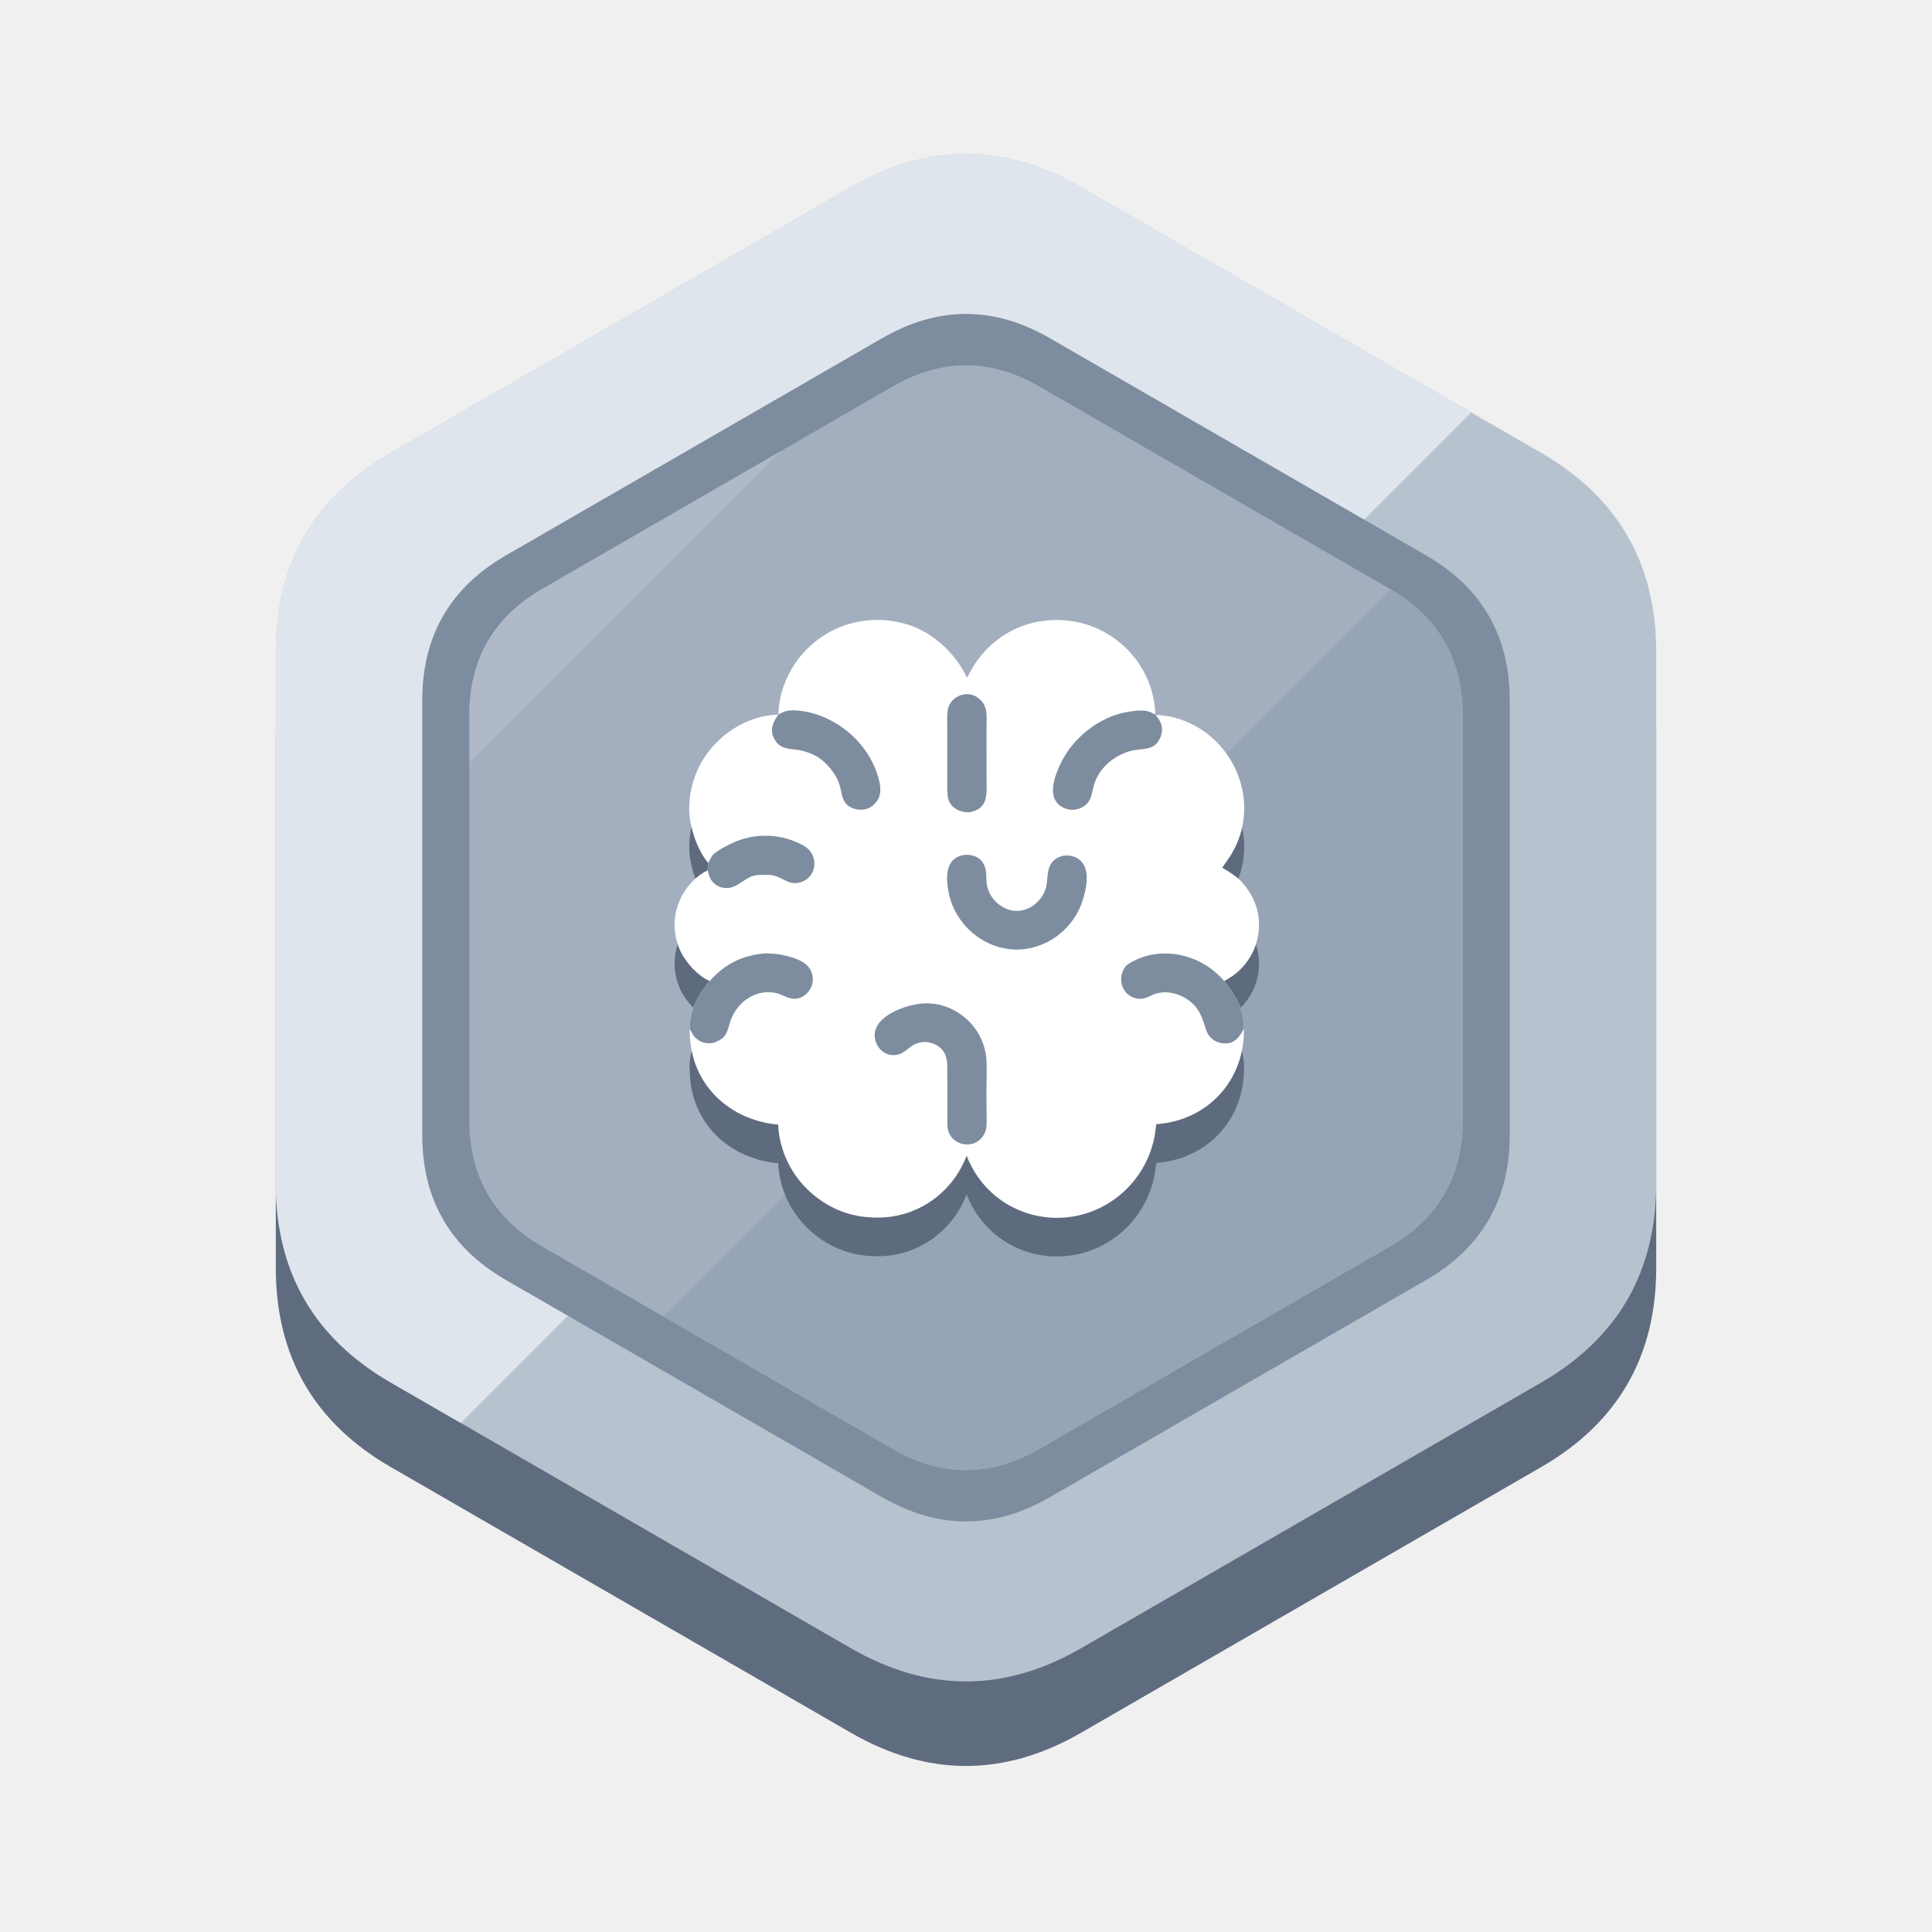
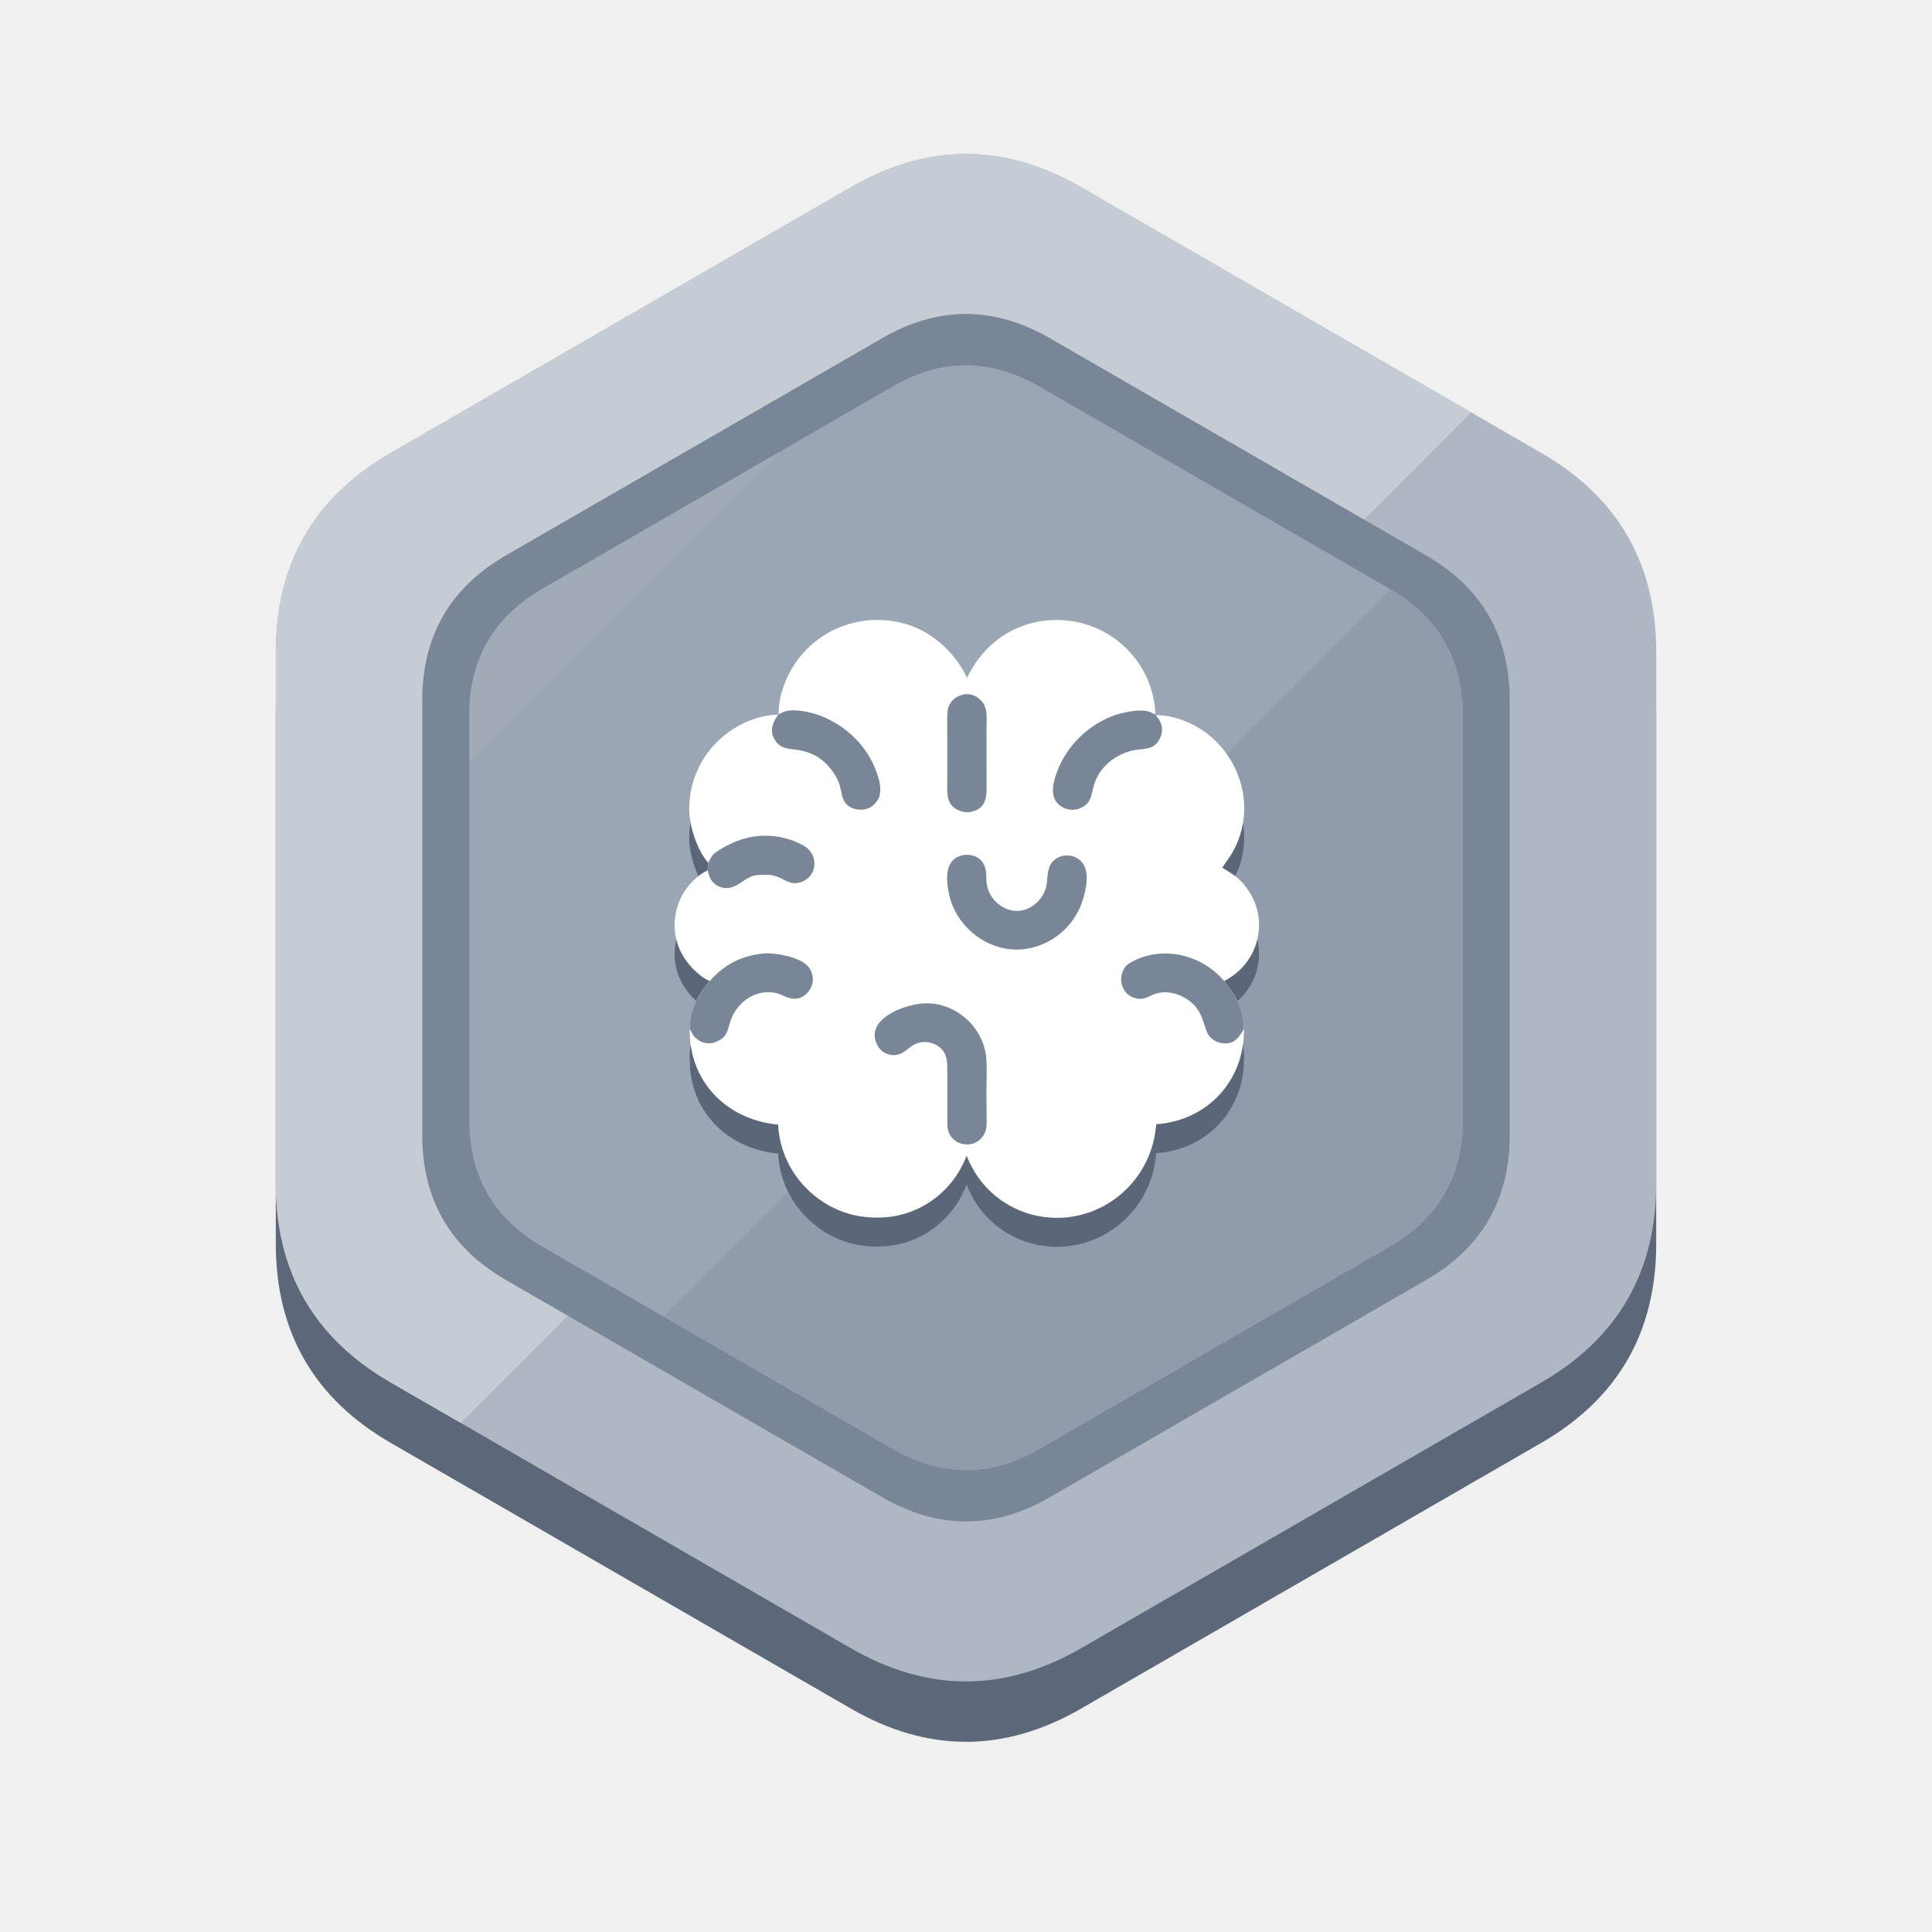
<svg xmlns="http://www.w3.org/2000/svg" viewBox="0 0 160 160" width="160" height="160">
  <defs>
    <clipPath id="A-memoire-argent-o">
      <path d="M70.47 15.50Q80.00 10.00 89.53 15.50L127.63 37.50Q137.16 43.00 137.16 54.00L137.16 98.00Q137.16 109.00 127.63 114.50L89.53 136.50Q80.00 142.00 70.47 136.50L32.37 114.50Q22.84 109.00 22.84 98.00L22.84 54.00Q22.84 43.00 32.37 37.50Z" />
    </clipPath>
    <clipPath id="A-memoire-argent-f">
      <path d="M73.94 32.00Q80.00 28.50 86.06 32.00L115.07 48.75Q121.14 52.25 121.14 59.25L121.14 92.75Q121.14 99.75 115.07 103.25L86.06 120.00Q80.00 123.50 73.94 120.00L44.93 103.25Q38.86 99.75 38.86 92.75L38.86 59.25Q38.86 52.25 44.93 48.75Z" />
    </clipPath>
  </defs>
-   <g fill="#5F6C80" transform="translate(0 7)">
+   <g fill="#5C687A" transform="translate(0 5)">
    <path d="M70.47 15.50Q80.00 10.00 89.53 15.50L127.63 37.50Q137.16 43.00 137.16 54.00L137.16 98.00Q137.16 109.00 127.63 114.50L89.53 136.50Q80.00 142.00 70.47 136.50L32.37 114.50Q22.84 109.00 22.84 98.00L22.84 54.00Q22.84 43.00 32.37 37.50Z" />
  </g>
-   <g fill="#B7C2CF">
+   <g fill="#AEB7C3">
    <path d="M70.47 15.50Q80.00 10.00 89.53 15.50L127.63 37.50Q137.16 43.00 137.16 54.00L137.16 98.00Q137.16 109.00 127.63 114.50L89.53 136.50Q80.00 142.00 70.47 136.50L32.37 114.50Q22.84 109.00 22.84 98.00L22.84 54.00Q22.84 43.00 32.37 37.50Z" />
  </g>
-   <g fill="#DFE5EC" clip-path="url(#A-memoire-argent-o)">
+   <g fill="#C5CCD4" clip-path="url(#A-memoire-argent-o)">
    <polygon points="480,-324 -320,476 -320,-324" />
  </g>
-   <g fill="#7E8C9F">
+   <g fill="#798697">
    <path d="M73.07 28.00Q80.00 24.00 86.93 28.00L118.11 46.00Q125.03 50.00 125.03 58.00L125.03 94.00Q125.03 102.00 118.11 106.00L86.93 124.00Q80.00 128.00 73.07 124.00L41.89 106.00Q34.97 102.00 34.97 94.00L34.97 58.00Q34.97 50.00 41.89 46.00Z" />
  </g>
-   <g fill="#A3AFBF">
+   <g fill="#9BA6B4">
    <path d="M73.94 32.00Q80.00 28.50 86.06 32.00L115.07 48.75Q121.14 52.25 121.14 59.25L121.14 92.75Q121.14 99.75 115.07 103.25L86.06 120.00Q80.00 123.50 73.94 120.00L44.93 103.25Q38.86 99.75 38.86 92.75L38.86 59.25Q38.86 52.25 44.93 48.75Z" />
  </g>
-   <g fill="#97A4B5" clip-path="url(#A-memoire-argent-f)">
+   <g fill="#909CAB" clip-path="url(#A-memoire-argent-f)">
    <polygon points="480,-316 -320,484 480,476" />
  </g>
-   <g fill="#FFFFFF" fill-opacity="0.13" clip-path="url(#A-memoire-argent-f)">
+   <g fill="#FFFFFF" fill-opacity="0.06" clip-path="url(#A-memoire-argent-f)">
    <polygon points="20,70 74,16 86,16 20,82" />
  </g>
-   <g fill="#5E6B7E" transform="translate(47 46.2) scale(0.0645)">
+   <g fill="#5B6778" transform="translate(47 45.4) scale(0.0645)">
    <path d="M270.782 250.643C271.329 237.248 272.958 227.054 277.541 214.276C288.915 181.977 312.811 155.615 343.841 141.133C375.02 126.747 410.65 125.391 442.833 137.367C472.658 148.535 499.703 174.684 512.797 203.567C519.916 190.476 524.641 181.958 534.85 170.649C557.108 145.619 588.631 130.777 622.104 129.568C655.989 127.812 689.155 139.767 714.128 162.737C738.713 185.137 753.339 216.424 754.759 249.653C755.322 251.151 754.838 250.775 755.913 251.264C766.261 252.063 772.894 252.714 782.93 255.731C856.064 277.72 892.415 364.128 852.208 430.425C848.666 436.265 844.208 441.69 840.691 447.378C846.928 451.21 853.513 455.097 859.189 459.688C871.599 469.728 881.869 486.6 885.632 502.046C890.61 522.711 887.182 544.507 876.102 562.647C867.689 576.282 857.161 585.605 843.121 592.967C858.095 612.551 868.696 628.754 868.482 654.473C869.4 720.682 821.881 772.073 755.989 776.79C755.116 782.206 754.629 787.706 753.585 793.087C744.24 841.261 707.814 880.449 660.298 892.879C604.818 907.393 546.446 882.709 519.302 832.058C517.048 827.851 513.866 821.694 512.622 817.137C506.141 832.411 500.24 843.163 489.11 855.82C468.111 879.664 438.538 894.241 406.838 896.376C370.68 898.657 339.089 888.252 311.974 864.149C287.045 841.928 272.071 810.635 270.406 777.282C204.35 771.241 155.597 721.763 156.945 654.465C156.131 631.529 167.735 609.87 182.535 593.084C166.887 585.763 152.465 570.062 145.01 554.591C136.106 535.649 135.066 513.952 142.119 494.246C148.426 476.456 162.762 458.939 179.958 450.803C179.915 446.981 180.397 444.851 180.726 441.136C166.99 426.197 156.79 395.059 156.304 374.758C155.445 342.633 167.472 311.5 189.705 288.296C210.516 266.468 240.195 251.53 270.567 250.901L270.782 250.643Z" />
    <path d="M182.535 593.084C200.908 571.963 223.041 560.419 251.406 557.64C266.267 556.184 295.573 561.795 306.805 572.111C311.863 576.842 314.816 583.401 315.003 590.324C315.339 602.927 304.368 615.937 291.624 615.701C283.708 615.554 278.374 612.02 271.245 609.317C254.338 603.977 236.305 609.332 223.801 621.308C218.153 626.782 213.647 633.322 210.544 640.549C205.842 651.725 206.64 663.526 193.731 669.611C188.909 671.884 187.405 672.875 181.554 672.831C174.142 672.776 169.592 670.538 164.22 665.708C160.233 662.123 158.854 656.837 156.945 654.465C156.131 631.529 167.735 609.87 182.535 593.084Z" />
    <path d="M868.482 654.473C867.286 655.697 866.139 658.44 865.113 660.012C860.215 667.512 854.996 672.907 845.344 673.011C834.315 673.385 823.822 667.267 820.193 656.417C816.185 644.435 813.149 632.173 803.624 622.869C791.07 610.605 771.753 603.833 754.552 609.405C748.17 611.472 742.508 616.098 735.416 615.773C720.654 615.656 710.12 603.852 710.856 589.256C710.933 583.548 714.536 574.659 719.56 571.411C759.731 545.448 813.596 557.891 843.121 592.967C858.095 612.551 868.696 628.754 868.482 654.473Z" />
    <path d="M755.913 251.264C755.868 251.575 755.823 251.887 755.779 252.199C757.972 254.815 759.754 257.36 761.149 260.385C763.826 266.223 764.013 272.899 761.668 278.877C755.042 296.016 743.122 294.155 729.022 296.268C723.426 297.158 717.972 298.785 712.804 301.108C696.023 308.681 681.938 322.213 676.374 339.942C672.327 352.836 673.433 364.408 658.557 370.949C645.717 376.594 629.098 370.624 624.615 356.961C620.279 343.749 627.325 326.12 632.859 314.19C646.526 285.444 672.809 261.981 702.882 251.536C713.299 247.977 733.168 243.876 744.287 246.417C748.871 247.464 750.378 248.784 754.234 250.669L754.759 249.653C755.322 251.151 754.838 250.775 755.913 251.264Z" />
    <path d="M270.782 250.643C272.968 249.687 278.285 246.776 280.04 246.393C293.818 243.389 313.593 247.864 326.234 252.918C355.976 264.81 381.175 287.967 393.92 317.486C398.657 328.458 404.587 345.529 399.801 357.324C397.717 362.81 391.5 369.239 385.83 371.355C379.112 373.862 370.757 373.38 364.302 370.259C351.669 364.151 352.631 351.819 349.138 340.631C344.634 326.207 331.095 310.204 317.655 303.26C311.465 300.121 304.86 297.877 298.039 296.596C283.773 293.985 270.501 296.325 263.497 277.582C261.034 270.99 263.404 262.605 266.765 256.764C267.764 255.028 269.939 252.286 270.567 250.901L270.782 250.643Z" />
    <path d="M180.726 441.136C182.032 438.541 185.239 432.073 187.32 430.204C195.206 423.125 212.421 414.746 222.067 411.578C247.855 402.964 276.025 405.103 300.216 417.513C307.629 421.301 313.132 426.015 315.766 434.312C317.875 440.908 317.255 448.073 314.045 454.209C310.766 460.227 305.135 464.612 298.498 466.317C285.688 469.676 280.067 463.087 269.075 458.833C261.444 455.88 252.29 456.33 244.3 456.845C227.949 457.899 219.616 474.024 203.475 473.587C199.287 473.512 195.197 472.309 191.636 470.105C184.495 465.666 181.755 459.112 180.07 451.336L179.958 450.803C179.915 446.981 180.397 444.851 180.726 441.136Z" />
    <path d="M508.794 431.103C523.886 429.516 535.659 437.134 537.343 453.052C537.834 457.695 537.502 462.453 538.1 467.08C538.714 472.226 540.31 477.206 542.802 481.75C548.224 491.46 557.255 498.641 567.937 501.735C590.275 508.024 613.048 489.198 615.422 467.273C616.768 454.839 616.229 441.37 629.586 434.495C635.661 431.437 642.694 430.886 649.171 432.96C675.145 441.519 666.333 475.819 659.544 494.848C657.315 500.271 654.995 505.022 651.859 510.005C638.994 530.582 618.459 545.185 594.799 550.582C546.549 561.233 498.884 527.116 489.458 479.668C485.708 460.792 484.234 435.467 508.794 431.103Z" />
    <path d="M456.472 621.709C476.677 620.496 495.18 627.266 510.526 640.237C526.161 653.353 535.947 672.141 537.734 692.47C538.714 704.981 537.818 725.03 537.884 738.257L538.072 765.733C538.099 769.943 538.362 777.704 537.696 781.621C536.868 786.502 534.672 791.047 531.362 794.729C519.545 807.941 497.075 804.274 489.883 788.294C487.866 783.811 487.798 780.37 487.655 775.625L487.676 720.813C487.646 715.856 487.509 710.691 487.565 705.726C487.697 694.26 486.448 683.973 476.291 676.877C466.217 669.839 452.976 669.137 442.546 676.052C435.573 680.675 430.456 686.776 421.589 687.91C415.135 688.675 408.649 686.771 403.632 682.639C398.429 678.332 394.642 670.375 394.374 663.734C393.285 636.812 436.443 622.909 456.472 621.709Z" />
    <path d="M510.957 224.688C516.739 224.196 522.499 225.861 527.126 229.363C540.455 239.26 538.014 252.859 537.966 267.535L537.967 300.117L538.039 333.26C538.1 353.196 540.664 372.864 514.62 376.349C501.692 375.917 489.874 369.447 488.151 355.41C487.238 347.971 487.574 340.353 487.575 332.855L487.594 296.044L487.51 265.714C487.489 259.385 487.324 253.378 487.928 247.059C489.126 234.527 498.669 226.101 510.957 224.688Z" />
  </g>
  <g transform="translate(47 43) scale(0.0645)">
    <g fill="#FFFFFF">
      <path d="M270.782 250.643C271.329 237.248 272.958 227.054 277.541 214.276C288.915 181.977 312.811 155.615 343.841 141.133C375.02 126.747 410.65 125.391 442.833 137.367C472.658 148.535 499.703 174.684 512.797 203.567C519.916 190.476 524.641 181.958 534.85 170.649C557.108 145.619 588.631 130.777 622.104 129.568C655.989 127.812 689.155 139.767 714.128 162.737C738.713 185.137 753.339 216.424 754.759 249.653C755.322 251.151 754.838 250.775 755.913 251.264C766.261 252.063 772.894 252.714 782.93 255.731C856.064 277.72 892.415 364.128 852.208 430.425C848.666 436.265 844.208 441.69 840.691 447.378C846.928 451.21 853.513 455.097 859.189 459.688C871.599 469.728 881.869 486.6 885.632 502.046C890.61 522.711 887.182 544.507 876.102 562.647C867.689 576.282 857.161 585.605 843.121 592.967C858.095 612.551 868.696 628.754 868.482 654.473C869.4 720.682 821.881 772.073 755.989 776.79C755.116 782.206 754.629 787.706 753.585 793.087C744.24 841.261 707.814 880.449 660.298 892.879C604.818 907.393 546.446 882.709 519.302 832.058C517.048 827.851 513.866 821.694 512.622 817.137C506.141 832.411 500.24 843.163 489.11 855.82C468.111 879.664 438.538 894.241 406.838 896.376C370.68 898.657 339.089 888.252 311.974 864.149C287.045 841.928 272.071 810.635 270.406 777.282C204.35 771.241 155.597 721.763 156.945 654.465C156.131 631.529 167.735 609.87 182.535 593.084C166.887 585.763 152.465 570.062 145.01 554.591C136.106 535.649 135.066 513.952 142.119 494.246C148.426 476.456 162.762 458.939 179.958 450.803C179.915 446.981 180.397 444.851 180.726 441.136C166.99 426.197 156.79 395.059 156.304 374.758C155.445 342.633 167.472 311.5 189.705 288.296C210.516 266.468 240.195 251.53 270.567 250.901L270.782 250.643Z" />
    </g>
-     <path fill="#7E8C9F" d="M182.535 593.084C200.908 571.963 223.041 560.419 251.406 557.64C266.267 556.184 295.573 561.795 306.805 572.111C311.863 576.842 314.816 583.401 315.003 590.324C315.339 602.927 304.368 615.937 291.624 615.701C283.708 615.554 278.374 612.02 271.245 609.317C254.338 603.977 236.305 609.332 223.801 621.308C218.153 626.782 213.647 633.322 210.544 640.549C205.842 651.725 206.64 663.526 193.731 669.611C188.909 671.884 187.405 672.875 181.554 672.831C174.142 672.776 169.592 670.538 164.22 665.708C160.233 662.123 158.854 656.837 156.945 654.465C156.131 631.529 167.735 609.87 182.535 593.084Z" />
-     <path fill="#7E8C9F" d="M868.482 654.473C867.286 655.697 866.139 658.44 865.113 660.012C860.215 667.512 854.996 672.907 845.344 673.011C834.315 673.385 823.822 667.267 820.193 656.417C816.185 644.435 813.149 632.173 803.624 622.869C791.07 610.605 771.753 603.833 754.552 609.405C748.17 611.472 742.508 616.098 735.416 615.773C720.654 615.656 710.12 603.852 710.856 589.256C710.933 583.548 714.536 574.659 719.56 571.411C759.731 545.448 813.596 557.891 843.121 592.967C858.095 612.551 868.696 628.754 868.482 654.473Z" />
-     <path fill="#7E8C9F" d="M755.913 251.264C755.868 251.575 755.823 251.887 755.779 252.199C757.972 254.815 759.754 257.36 761.149 260.385C763.826 266.223 764.013 272.899 761.668 278.877C755.042 296.016 743.122 294.155 729.022 296.268C723.426 297.158 717.972 298.785 712.804 301.108C696.023 308.681 681.938 322.213 676.374 339.942C672.327 352.836 673.433 364.408 658.557 370.949C645.717 376.594 629.098 370.624 624.615 356.961C620.279 343.749 627.325 326.12 632.859 314.19C646.526 285.444 672.809 261.981 702.882 251.536C713.299 247.977 733.168 243.876 744.287 246.417C748.871 247.464 750.378 248.784 754.234 250.669L754.759 249.653C755.322 251.151 754.838 250.775 755.913 251.264Z" />
-     <path fill="#7E8C9F" d="M270.782 250.643C272.968 249.687 278.285 246.776 280.04 246.393C293.818 243.389 313.593 247.864 326.234 252.918C355.976 264.81 381.175 287.967 393.92 317.486C398.657 328.458 404.587 345.529 399.801 357.324C397.717 362.81 391.5 369.239 385.83 371.355C379.112 373.862 370.757 373.38 364.302 370.259C351.669 364.151 352.631 351.819 349.138 340.631C344.634 326.207 331.095 310.204 317.655 303.26C311.465 300.121 304.86 297.877 298.039 296.596C283.773 293.985 270.501 296.325 263.497 277.582C261.034 270.99 263.404 262.605 266.765 256.764C267.764 255.028 269.939 252.286 270.567 250.901L270.782 250.643Z" />
-     <path fill="#7E8C9F" d="M180.726 441.136C182.032 438.541 185.239 432.073 187.32 430.204C195.206 423.125 212.421 414.746 222.067 411.578C247.855 402.964 276.025 405.103 300.216 417.513C307.629 421.301 313.132 426.015 315.766 434.312C317.875 440.908 317.255 448.073 314.045 454.209C310.766 460.227 305.135 464.612 298.498 466.317C285.688 469.676 280.067 463.087 269.075 458.833C261.444 455.88 252.29 456.33 244.3 456.845C227.949 457.899 219.616 474.024 203.475 473.587C199.287 473.512 195.197 472.309 191.636 470.105C184.495 465.666 181.755 459.112 180.07 451.336L179.958 450.803C179.915 446.981 180.397 444.851 180.726 441.136Z" />
-     <path fill="#7E8C9F" d="M508.794 431.103C523.886 429.516 535.659 437.134 537.343 453.052C537.834 457.695 537.502 462.453 538.1 467.08C538.714 472.226 540.31 477.206 542.802 481.75C548.224 491.46 557.255 498.641 567.937 501.735C590.275 508.024 613.048 489.198 615.422 467.273C616.768 454.839 616.229 441.37 629.586 434.495C635.661 431.437 642.694 430.886 649.171 432.96C675.145 441.519 666.333 475.819 659.544 494.848C657.315 500.271 654.995 505.022 651.859 510.005C638.994 530.582 618.459 545.185 594.799 550.582C546.549 561.233 498.884 527.116 489.458 479.668C485.708 460.792 484.234 435.467 508.794 431.103Z" />
-     <path fill="#7E8C9F" d="M456.472 621.709C476.677 620.496 495.18 627.266 510.526 640.237C526.161 653.353 535.947 672.141 537.734 692.47C538.714 704.981 537.818 725.03 537.884 738.257L538.072 765.733C538.099 769.943 538.362 777.704 537.696 781.621C536.868 786.502 534.672 791.047 531.362 794.729C519.545 807.941 497.075 804.274 489.883 788.294C487.866 783.811 487.798 780.37 487.655 775.625L487.676 720.813C487.646 715.856 487.509 710.691 487.565 705.726C487.697 694.26 486.448 683.973 476.291 676.877C466.217 669.839 452.976 669.137 442.546 676.052C435.573 680.675 430.456 686.776 421.589 687.91C415.135 688.675 408.649 686.771 403.632 682.639C398.429 678.332 394.642 670.375 394.374 663.734C393.285 636.812 436.443 622.909 456.472 621.709Z" />
-     <path fill="#7E8C9F" d="M510.957 224.688C516.739 224.196 522.499 225.861 527.126 229.363C540.455 239.26 538.014 252.859 537.966 267.535L537.967 300.117L538.039 333.26C538.1 353.196 540.664 372.864 514.62 376.349C501.692 375.917 489.874 369.447 488.151 355.41C487.238 347.971 487.574 340.353 487.575 332.855L487.594 296.044L487.51 265.714C487.489 259.385 487.324 253.378 487.928 247.059C489.126 234.527 498.669 226.101 510.957 224.688Z" />
+     <path fill="#798697" d="M182.535 593.084C200.908 571.963 223.041 560.419 251.406 557.64C266.267 556.184 295.573 561.795 306.805 572.111C311.863 576.842 314.816 583.401 315.003 590.324C315.339 602.927 304.368 615.937 291.624 615.701C283.708 615.554 278.374 612.02 271.245 609.317C254.338 603.977 236.305 609.332 223.801 621.308C218.153 626.782 213.647 633.322 210.544 640.549C205.842 651.725 206.64 663.526 193.731 669.611C188.909 671.884 187.405 672.875 181.554 672.831C174.142 672.776 169.592 670.538 164.22 665.708C160.233 662.123 158.854 656.837 156.945 654.465C156.131 631.529 167.735 609.87 182.535 593.084Z" />
+     <path fill="#798697" d="M868.482 654.473C867.286 655.697 866.139 658.44 865.113 660.012C860.215 667.512 854.996 672.907 845.344 673.011C834.315 673.385 823.822 667.267 820.193 656.417C816.185 644.435 813.149 632.173 803.624 622.869C791.07 610.605 771.753 603.833 754.552 609.405C748.17 611.472 742.508 616.098 735.416 615.773C720.654 615.656 710.12 603.852 710.856 589.256C710.933 583.548 714.536 574.659 719.56 571.411C759.731 545.448 813.596 557.891 843.121 592.967C858.095 612.551 868.696 628.754 868.482 654.473Z" />
+     <path fill="#798697" d="M755.913 251.264C755.868 251.575 755.823 251.887 755.779 252.199C757.972 254.815 759.754 257.36 761.149 260.385C763.826 266.223 764.013 272.899 761.668 278.877C755.042 296.016 743.122 294.155 729.022 296.268C723.426 297.158 717.972 298.785 712.804 301.108C696.023 308.681 681.938 322.213 676.374 339.942C672.327 352.836 673.433 364.408 658.557 370.949C645.717 376.594 629.098 370.624 624.615 356.961C620.279 343.749 627.325 326.12 632.859 314.19C646.526 285.444 672.809 261.981 702.882 251.536C713.299 247.977 733.168 243.876 744.287 246.417C748.871 247.464 750.378 248.784 754.234 250.669L754.759 249.653C755.322 251.151 754.838 250.775 755.913 251.264Z" />
+     <path fill="#798697" d="M270.782 250.643C272.968 249.687 278.285 246.776 280.04 246.393C293.818 243.389 313.593 247.864 326.234 252.918C355.976 264.81 381.175 287.967 393.92 317.486C398.657 328.458 404.587 345.529 399.801 357.324C397.717 362.81 391.5 369.239 385.83 371.355C379.112 373.862 370.757 373.38 364.302 370.259C351.669 364.151 352.631 351.819 349.138 340.631C344.634 326.207 331.095 310.204 317.655 303.26C311.465 300.121 304.86 297.877 298.039 296.596C283.773 293.985 270.501 296.325 263.497 277.582C261.034 270.99 263.404 262.605 266.765 256.764C267.764 255.028 269.939 252.286 270.567 250.901L270.782 250.643Z" />
+     <path fill="#798697" d="M180.726 441.136C182.032 438.541 185.239 432.073 187.32 430.204C195.206 423.125 212.421 414.746 222.067 411.578C247.855 402.964 276.025 405.103 300.216 417.513C307.629 421.301 313.132 426.015 315.766 434.312C317.875 440.908 317.255 448.073 314.045 454.209C310.766 460.227 305.135 464.612 298.498 466.317C285.688 469.676 280.067 463.087 269.075 458.833C261.444 455.88 252.29 456.33 244.3 456.845C227.949 457.899 219.616 474.024 203.475 473.587C199.287 473.512 195.197 472.309 191.636 470.105C184.495 465.666 181.755 459.112 180.07 451.336L179.958 450.803C179.915 446.981 180.397 444.851 180.726 441.136Z" />
+     <path fill="#798697" d="M508.794 431.103C523.886 429.516 535.659 437.134 537.343 453.052C537.834 457.695 537.502 462.453 538.1 467.08C538.714 472.226 540.31 477.206 542.802 481.75C548.224 491.46 557.255 498.641 567.937 501.735C590.275 508.024 613.048 489.198 615.422 467.273C616.768 454.839 616.229 441.37 629.586 434.495C635.661 431.437 642.694 430.886 649.171 432.96C675.145 441.519 666.333 475.819 659.544 494.848C657.315 500.271 654.995 505.022 651.859 510.005C638.994 530.582 618.459 545.185 594.799 550.582C546.549 561.233 498.884 527.116 489.458 479.668C485.708 460.792 484.234 435.467 508.794 431.103Z" />
+     <path fill="#798697" d="M456.472 621.709C476.677 620.496 495.18 627.266 510.526 640.237C526.161 653.353 535.947 672.141 537.734 692.47C538.714 704.981 537.818 725.03 537.884 738.257L538.072 765.733C538.099 769.943 538.362 777.704 537.696 781.621C536.868 786.502 534.672 791.047 531.362 794.729C519.545 807.941 497.075 804.274 489.883 788.294C487.866 783.811 487.798 780.37 487.655 775.625L487.676 720.813C487.646 715.856 487.509 710.691 487.565 705.726C487.697 694.26 486.448 683.973 476.291 676.877C466.217 669.839 452.976 669.137 442.546 676.052C435.573 680.675 430.456 686.776 421.589 687.91C415.135 688.675 408.649 686.771 403.632 682.639C398.429 678.332 394.642 670.375 394.374 663.734C393.285 636.812 436.443 622.909 456.472 621.709Z" />
+     <path fill="#798697" d="M510.957 224.688C516.739 224.196 522.499 225.861 527.126 229.363C540.455 239.26 538.014 252.859 537.966 267.535L537.967 300.117L538.039 333.26C538.1 353.196 540.664 372.864 514.62 376.349C501.692 375.917 489.874 369.447 488.151 355.41C487.238 347.971 487.574 340.353 487.575 332.855L487.594 296.044L487.51 265.714C487.489 259.385 487.324 253.378 487.928 247.059C489.126 234.527 498.669 226.101 510.957 224.688Z" />
  </g>
</svg>
